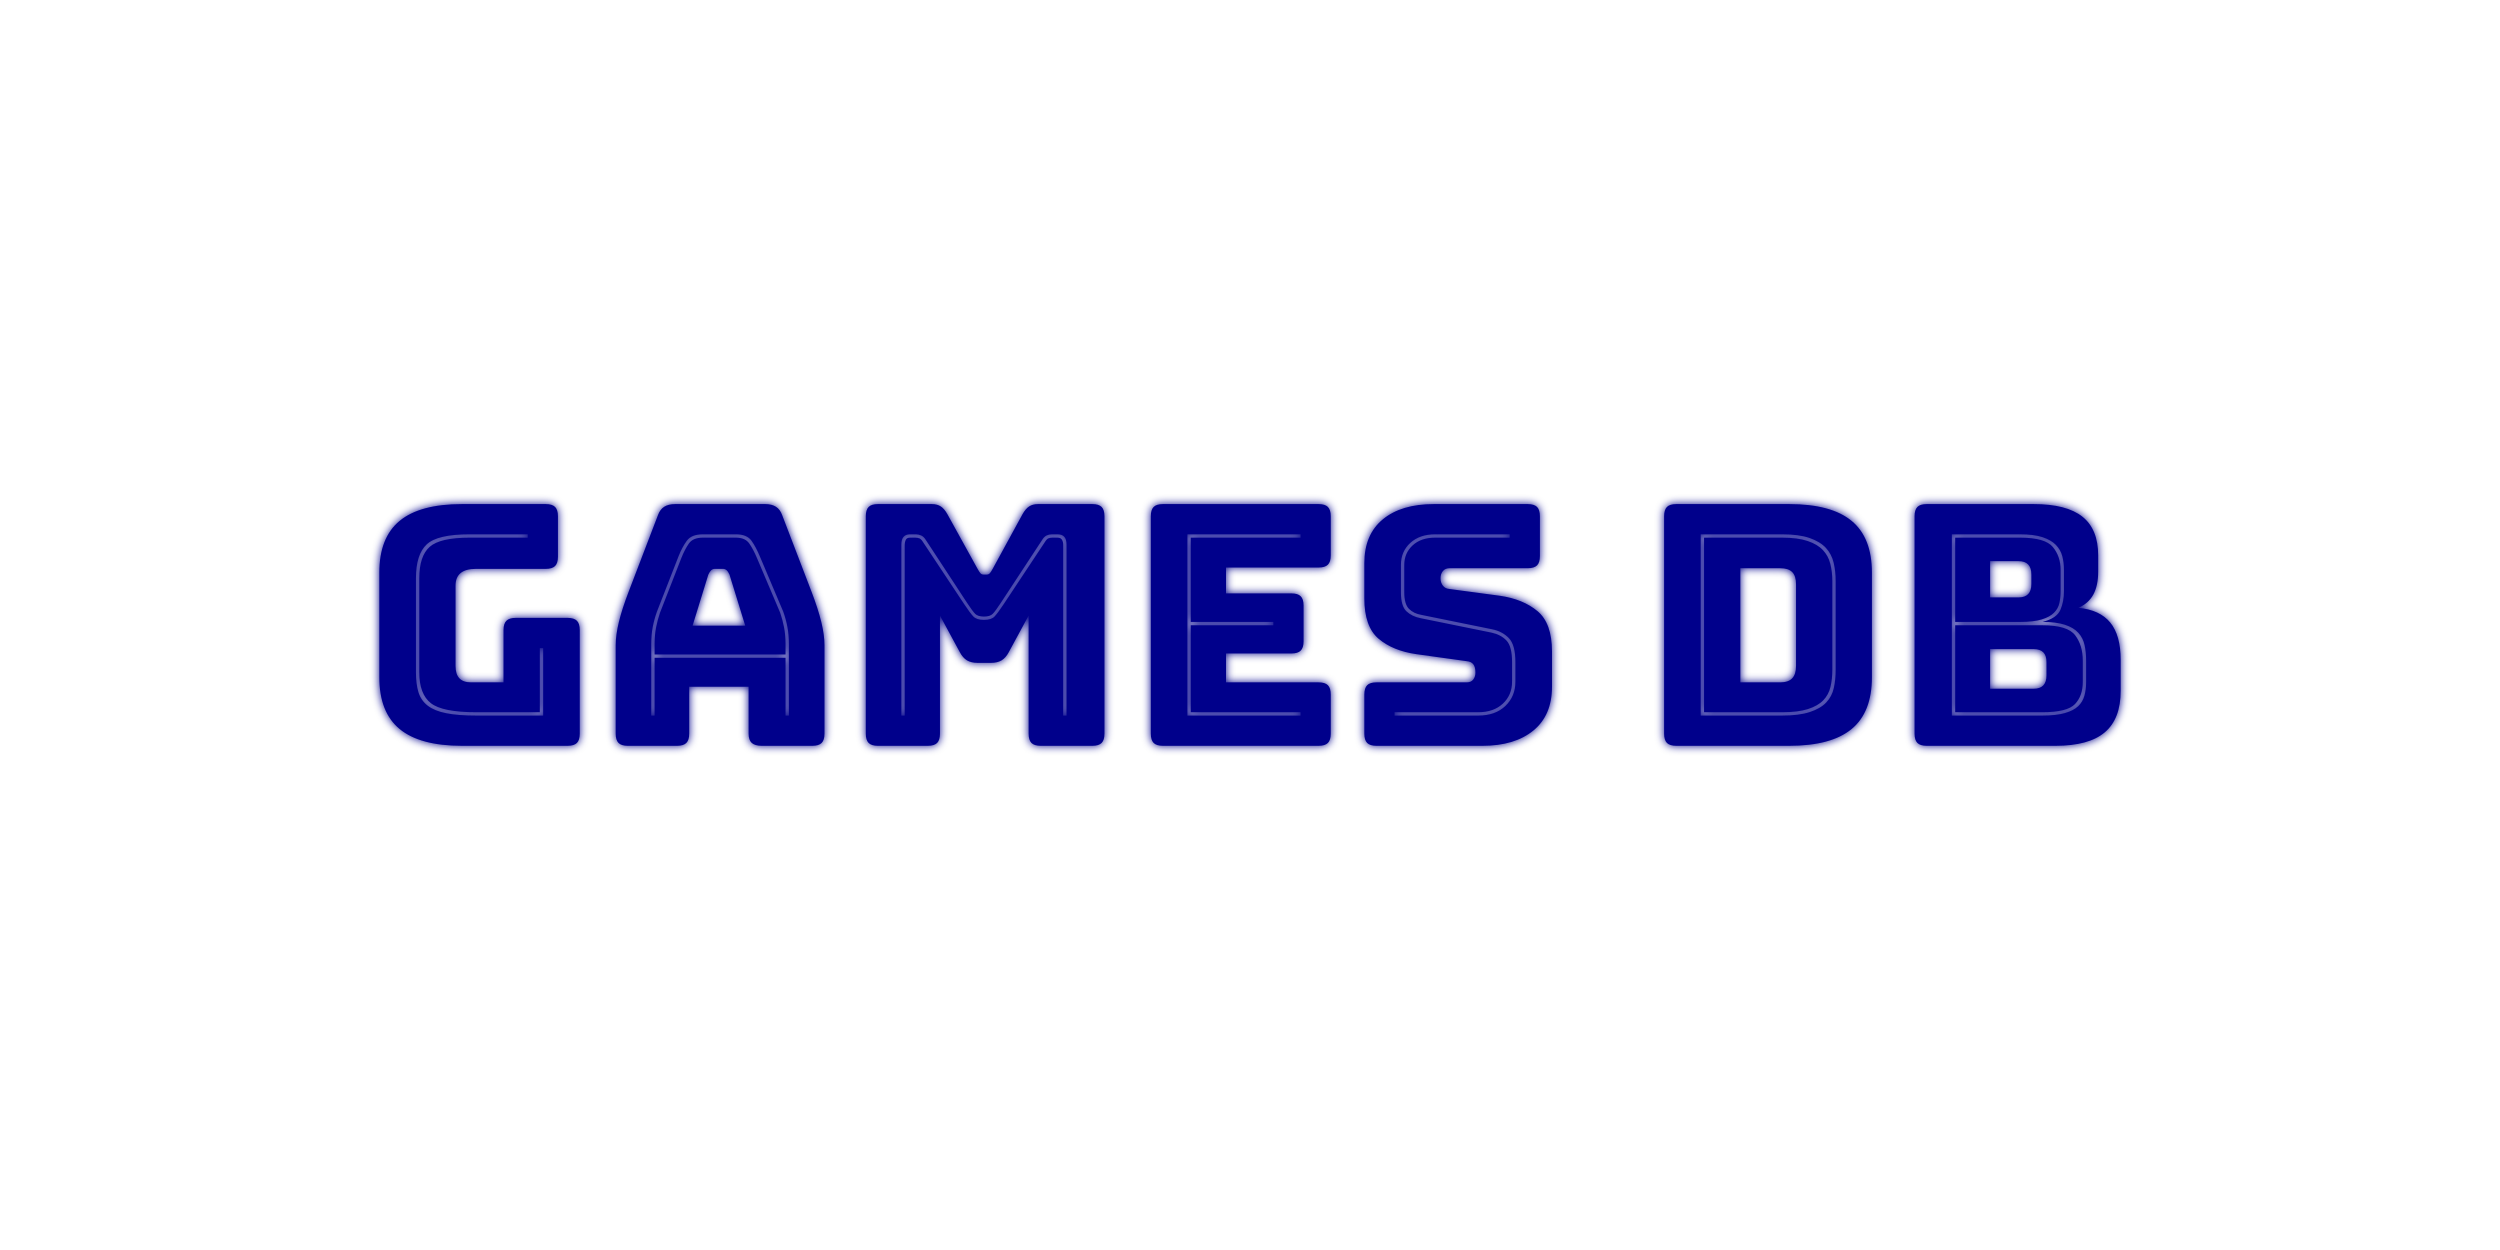
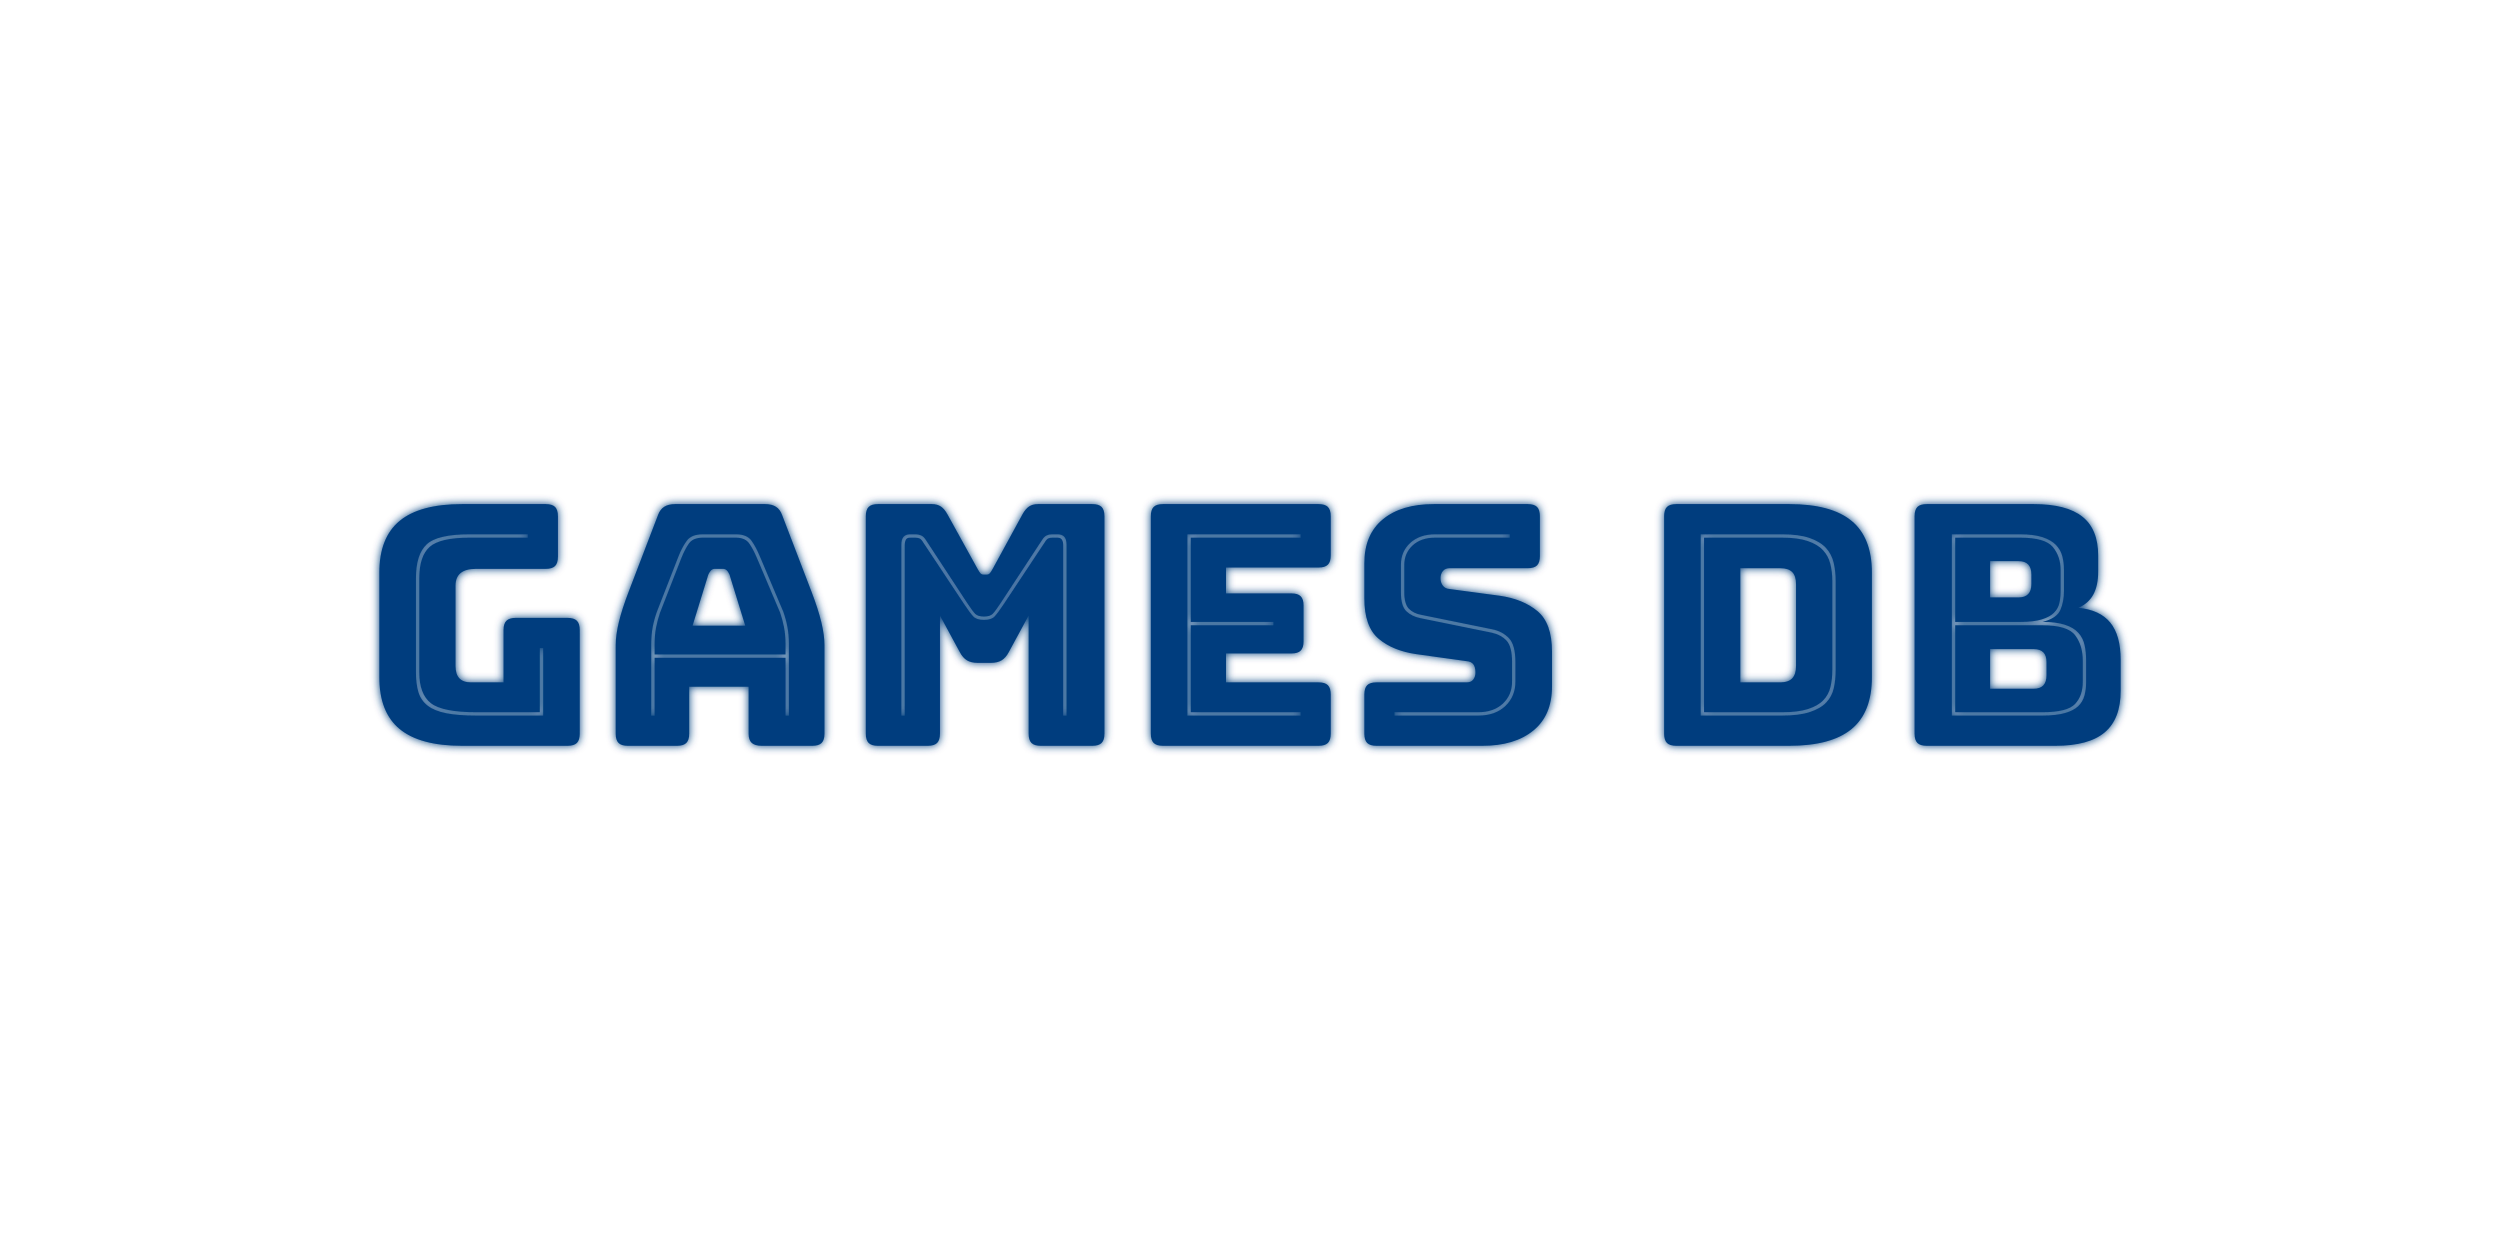
<svg xmlns="http://www.w3.org/2000/svg" width="580.85px" height="290.4px" viewBox="-40.425 -70.2 580.85 290.4" style="background: none;" preserveAspectRatio="xMidYMid">
  <defs>
    <linearGradient id="editing-glowing-gradient" x1="0.841" x2="0.159" y1="0.866" y2="0.134">
-       <stop offset="0" stop-color="darkblue" />
-       <stop offset="1" stop-color="darkblue" />
+       <stop offset="0" stop-color="rgb(0, 61, 126)" />
+       <stop offset="1" stop-color="rgb(0, 61, 126)" />
    </linearGradient>
    <filter id="editing-glowing" x="-100%" y="-100%" width="300%" height="300%">
      <feGaussianBlur in="SourceGraphic" result="blur" stdDeviation="1" />
      <feMerge>
        <feMergeNode in="blur" />
        <feMergeNode in="SourceGraphic" />
      </feMerge>
    </filter>
  </defs>
  <g filter="url(#editing-glowing)">
    <g transform="translate(43.18499, 103.08)">
      <path d="M48.28 0L48.28 0L23.71 0L23.71 0Q13.96 0 9.24-3.90L9.24-3.90L9.24-3.90Q4.52-7.80 4.52-15.91L4.52-15.91L4.52-40.25L4.52-40.25Q4.52-48.36 9.24-52.26L9.24-52.26L9.24-52.26Q13.96-56.16 23.71-56.16L23.71-56.16L43.21-56.16L43.21-56.16Q44.69-56.16 45.36-55.50L45.36-55.50L45.36-55.50Q46.02-54.83 46.02-53.35L46.02-53.35L46.02-43.91L46.02-43.91Q46.02-42.43 45.36-41.77L45.36-41.77L45.36-41.77Q44.69-41.11 43.21-41.11L43.21-41.11L26.99-41.11L26.99-41.11Q24.57-41.11 23.40-40.13L23.40-40.13L23.40-40.13Q22.23-39.16 22.23-37.21L22.23-37.21L22.23-18.56L22.23-18.56Q22.23-16.61 23.13-15.68L23.13-15.68L23.13-15.68Q24.02-14.74 25.82-14.74L25.82-14.74L33.38-14.74L33.38-26.91L33.38-26.91Q33.38-28.39 34.05-29.05L34.05-29.05L34.05-29.05Q34.71-29.72 36.19-29.72L36.19-29.72L48.28-29.72L48.28-29.72Q49.76-29.72 50.43-29.05L50.43-29.05L50.43-29.05Q51.09-28.39 51.09-26.91L51.09-26.91L51.09-2.81L51.09-2.81Q51.09-1.33 50.43-0.66L50.43-0.66L50.43-0.66Q49.76 0 48.28 0ZM27.07-7.02L27.07-7.02L42.59-7.02L42.59-22.70L41.81-22.70L41.81-7.80L27.07-7.80L27.07-7.80Q19.19-7.80 16.50-9.91L16.50-9.91L16.50-9.91Q13.81-12.01 13.81-17.08L13.81-17.08L13.81-38.92L13.81-38.92Q13.81-44.07 16.22-46.22L16.22-46.22L16.22-46.22Q18.64-48.36 25.51-48.36L25.51-48.36L39-48.36L39-49.14L25.51-49.14L25.51-49.14Q18.02-49.14 15.52-46.80L15.52-46.80L15.52-46.80Q13.03-44.46 13.03-38.92L13.03-38.92L13.03-17.08L13.03-17.08Q13.03-14.35 13.61-12.44L13.61-12.44L13.61-12.44Q14.20-10.53 15.76-9.32L15.76-9.32L15.76-9.32Q17.32-8.11 20.05-7.57L20.05-7.57L20.05-7.57Q22.78-7.02 27.07-7.02ZM68.48-21.22L68.48-23.63L68.48-23.63Q68.48-25.74 68.83-27.53L68.83-27.53L68.83-27.53Q69.19-29.33 69.73-30.89L69.73-30.89L74.72-43.68L74.72-43.68Q75.50-45.63 76.44-46.99L76.44-46.99L76.44-46.99Q77.38-48.36 79.72-48.36L79.72-48.36L87.36-48.36L87.36-48.36Q89.54-48.36 90.48-46.99L90.48-46.99L90.48-46.99Q91.42-45.63 92.27-43.60L92.27-43.60L97.66-30.89L97.66-30.89Q98.20-29.33 98.55-27.53L98.55-27.53L98.55-27.53Q98.90-25.74 98.90-23.63L98.90-23.63L98.90-21.22L68.48-21.22ZM80.96-39.78L80.96-39.78L77.30-27.92L89.54-27.92L85.88-39.78L85.88-39.78Q85.57-40.48 85.22-40.79L85.22-40.79L85.22-40.79Q84.86-41.11 84.40-41.11L84.40-41.11L82.45-41.11L82.45-41.11Q81.98-41.11 81.63-40.79L81.63-40.79L81.63-40.79Q81.28-40.48 80.96-39.78ZM98.90-20.44L98.90-7.02L99.68-7.02L99.68-23.63L99.68-23.63Q99.68-25.82 99.33-27.65L99.33-27.65L99.33-27.65Q98.98-29.48 98.36-31.20L98.36-31.20L92.98-43.91L92.98-43.91Q92.04-46.18 90.99-47.66L90.99-47.66L90.99-47.66Q89.93-49.14 87.36-49.14L87.36-49.14L79.72-49.14L79.72-49.14Q77.06-49.14 75.97-47.66L75.97-47.66L75.97-47.66Q74.88-46.18 74.02-43.99L74.02-43.99L69.03-31.20L69.03-31.20Q68.41-29.48 68.05-27.65L68.05-27.65L68.05-27.65Q67.70-25.82 67.70-23.63L67.70-23.63L67.70-7.02L68.48-7.02L68.48-20.44L98.90-20.44ZM76.52-13.73L76.52-2.81L76.52-2.81Q76.52-1.33 75.85-0.66L75.85-0.66L75.85-0.66Q75.19 0 73.71 0L73.71 0L62.24 0L62.24 0Q60.76 0 60.10-0.66L60.10-0.66L60.10-0.66Q59.44-1.33 59.44-2.81L59.44-2.81L59.44-23.40L59.44-23.40Q59.44-25.74 60.18-28.78L60.18-28.78L60.18-28.78Q60.92-31.82 62.48-35.88L62.48-35.88L69.26-53.59L69.26-53.59Q69.73-54.91 70.71-55.54L70.71-55.54L70.71-55.54Q71.68-56.16 73.24-56.16L73.24-56.16L94.22-56.16L94.22-56.16Q95.71-56.16 96.68-55.54L96.68-55.54L96.68-55.54Q97.66-54.91 98.12-53.59L98.12-53.59L104.91-35.88L104.91-35.88Q106.47-31.82 107.21-28.78L107.21-28.78L107.21-28.78Q107.95-25.74 107.95-23.40L107.95-23.40L107.95-2.81L107.95-2.81Q107.95-1.33 107.29-0.66L107.29-0.66L107.29-0.66Q106.63 0 105.14 0L105.14 0L93.37 0L93.37 0Q91.81 0 91.06-0.66L91.06-0.66L91.06-0.66Q90.32-1.33 90.32-2.81L90.32-2.81L90.32-13.73L76.52-13.73ZM145.00-30.03L145.00-30.03L145.00-30.03Q143.60-30.03 142.97-30.65L142.97-30.65L142.97-30.65Q142.35-31.28 141.02-33.31L141.02-33.31L131.51-47.81L131.51-47.81Q131.04-48.59 130.42-48.87L130.42-48.87L130.42-48.87Q129.79-49.14 129.17-49.14L129.17-49.14L127.84-49.14L127.84-49.14Q126.83-49.14 126.32-48.55L126.32-48.55L126.32-48.55Q125.81-47.97 125.81-46.72L125.81-46.72L125.81-7.02L126.59-7.02L126.59-46.72L126.59-46.72Q126.59-47.35 126.83-47.85L126.83-47.85L126.83-47.85Q127.06-48.36 127.84-48.36L127.84-48.36L129.01-48.36L129.01-48.36Q129.56-48.36 129.99-48.20L129.99-48.20L129.99-48.20Q130.42-48.05 130.88-47.27L130.88-47.27L140.40-32.92L140.40-32.92Q141.80-30.81 142.54-30.03L142.54-30.03L142.54-30.03Q143.29-29.25 145.00-29.25L145.00-29.25L145.00-29.25Q146.72-29.25 147.46-30.03L147.46-30.03L147.46-30.03Q148.20-30.81 149.60-32.92L149.60-32.92L159.12-47.27L159.12-47.27Q159.59-48.05 159.98-48.20L159.98-48.20L159.98-48.20Q160.37-48.36 160.91-48.36L160.91-48.36L162.08-48.36L162.08-48.36Q162.86-48.36 163.14-47.85L163.14-47.85L163.14-47.85Q163.41-47.35 163.41-46.72L163.41-46.72L163.41-7.02L164.19-7.02L164.19-46.72L164.19-46.72Q164.19-47.97 163.68-48.55L163.68-48.55L163.68-48.55Q163.18-49.14 162.08-49.14L162.08-49.14L160.76-49.14L160.76-49.14Q160.13-49.14 159.55-48.87L159.55-48.87L159.55-48.87Q158.96-48.59 158.50-47.81L158.50-47.81L148.98-33.31L148.98-33.31Q147.65-31.28 147.03-30.65L147.03-30.65L147.03-30.65Q146.41-30.03 145.00-30.03ZM131.98 0L131.98 0L120.35 0L120.35 0Q118.87 0 118.21-0.66L118.21-0.66L118.21-0.66Q117.55-1.33 117.55-2.81L117.55-2.81L117.55-53.35L117.55-53.35Q117.55-54.83 118.21-55.50L118.21-55.50L118.21-55.50Q118.87-56.16 120.35-56.16L120.35-56.16L132.91-56.16L132.91-56.16Q134.16-56.16 134.98-55.61L134.98-55.61L134.98-55.61Q135.80-55.07 136.50-53.82L136.50-53.82L143.52-41.11L143.52-41.11Q143.91-40.40 144.18-40.09L144.18-40.09L144.18-40.09Q144.46-39.78 144.92-39.78L144.92-39.78L145.63-39.78L145.63-39.78Q146.09-39.78 146.37-40.09L146.37-40.09L146.37-40.09Q146.64-40.40 147.03-41.11L147.03-41.11L153.97-53.82L153.97-53.82Q154.67-55.07 155.49-55.61L155.49-55.61L155.49-55.61Q156.31-56.16 157.56-56.16L157.56-56.16L170.20-56.16L170.20-56.16Q171.68-56.16 172.34-55.50L172.34-55.50L172.34-55.50Q173.00-54.83 173.00-53.35L173.00-53.35L173.00-2.81L173.00-2.81Q173.00-1.33 172.34-0.66L172.34-0.66L172.34-0.66Q171.68 0 170.20 0L170.20 0L158.18 0L158.18 0Q156.70 0 156.04-0.66L156.04-0.66L156.04-0.66Q155.38-1.33 155.38-2.81L155.38-2.81L155.38-30.26L150.77-21.76L150.77-21.76Q150.07-20.44 149.10-19.85L149.10-19.85L149.10-19.85Q148.12-19.27 146.64-19.27L146.64-19.27L143.52-19.27L143.52-19.27Q142.04-19.27 141.06-19.85L141.06-19.85L141.06-19.85Q140.09-20.44 139.39-21.76L139.39-21.76L134.78-30.26L134.78-2.81L134.78-2.81Q134.78-1.33 134.12-0.66L134.12-0.66L134.12-0.66Q133.46 0 131.98 0ZM222.77 0L222.77 0L186.58 0L186.58 0Q185.09 0 184.43-0.66L184.43-0.66L184.43-0.66Q183.77-1.33 183.77-2.81L183.77-2.81L183.77-53.35L183.77-53.35Q183.77-54.83 184.43-55.50L184.43-55.50L184.43-55.50Q185.09-56.16 186.58-56.16L186.58-56.16L222.77-56.16L222.77-56.16Q224.25-56.16 224.91-55.50L224.91-55.50L224.91-55.50Q225.58-54.83 225.58-53.35L225.58-53.35L225.58-44.23L225.58-44.23Q225.58-42.74 224.91-42.08L224.91-42.08L224.91-42.08Q224.25-41.42 222.77-41.42L222.77-41.42L201.24-41.42L201.24-35.41L216.45-35.41L216.45-35.41Q217.93-35.41 218.59-34.75L218.59-34.75L218.59-34.75Q219.26-34.09 219.26-32.60L219.26-32.60L219.26-24.26L219.26-24.26Q219.26-22.78 218.59-22.11L218.59-22.11L218.59-22.11Q217.93-21.45 216.45-21.45L216.45-21.45L201.24-21.45L201.24-14.74L222.77-14.74L222.77-14.74Q224.25-14.74 224.91-14.08L224.91-14.08L224.91-14.08Q225.58-13.42 225.58-11.93L225.58-11.93L225.58-2.81L225.58-2.81Q225.58-1.33 224.91-0.66L224.91-0.66L224.91-0.66Q224.25 0 222.77 0ZM218.56-7.02L218.56-7.80L193.05-7.80L193.05-28.00L212.24-28.00L212.24-28.78L193.05-28.78L193.05-48.36L218.56-48.36L218.56-49.14L192.27-49.14L192.27-7.02L218.56-7.02ZM260.83 0L260.83 0L236.18 0L236.18 0Q234.70 0 234.04-0.66L234.04-0.66L234.04-0.66Q233.38-1.33 233.38-2.81L233.38-2.81L233.38-11.93L233.38-11.93Q233.38-13.42 234.04-14.08L234.04-14.08L234.04-14.08Q234.70-14.74 236.18-14.74L236.18-14.74L257.17-14.74L257.17-14.74Q258.18-14.74 258.69-15.40L258.69-15.40L258.69-15.40Q259.19-16.07 259.19-17.00L259.19-17.00L259.19-17.00Q259.19-18.33 258.69-18.95L258.69-18.95L258.69-18.95Q258.18-19.58 257.17-19.66L257.17-19.66L245.47-21.29L245.47-21.29Q240.01-22.07 236.69-24.88L236.69-24.88L236.69-24.88Q233.38-27.69 233.38-34.24L233.38-34.24L233.38-42.43L233.38-42.43Q233.38-49.06 237.67-52.61L237.67-52.61L237.67-52.61Q241.96-56.16 249.52-56.16L249.52-56.16L271.36-56.16L271.36-56.16Q272.84-56.16 273.51-55.50L273.51-55.50L273.51-55.50Q274.17-54.83 274.17-53.35L274.17-53.35L274.17-44.07L274.17-44.07Q274.17-42.59 273.51-41.92L273.51-41.92L273.51-41.92Q272.84-41.26 271.36-41.26L271.36-41.26L253.19-41.26L253.19-41.26Q252.17-41.26 251.63-40.60L251.63-40.60L251.63-40.60Q251.08-39.94 251.08-38.92L251.08-38.92L251.08-38.92Q251.08-37.91 251.63-37.21L251.63-37.21L251.63-37.21Q252.17-36.50 253.19-36.43L253.19-36.43L264.81-34.87L264.81-34.87Q270.27-34.09 273.62-31.28L273.62-31.28L273.62-31.28Q276.98-28.47 276.98-21.92L276.98-21.92L276.98-13.73L276.98-13.73Q276.98-7.10 272.65-3.55L272.65-3.55L272.65-3.55Q268.32 0 260.83 0ZM267.15-48.36L267.15-49.14L249.83-49.14L249.83-49.14Q246.25-49.14 244.06-47.15L244.06-47.15L244.06-47.15Q241.88-45.16 241.88-42.04L241.88-42.04L241.88-35.65L241.88-35.65Q241.88-32.45 243.16-31.24L243.16-31.24L243.16-31.24Q244.45-30.03 246.48-29.64L246.48-29.64L262.94-26.29L262.94-26.29Q265.12-25.82 266.41-24.45L266.41-24.45L266.41-24.45Q267.70-23.09 267.70-19.42L267.70-19.42L267.70-14.90L267.70-14.90Q267.70-11.78 265.55-9.79L265.55-9.79L265.55-9.79Q263.41-7.80 259.82-7.80L259.82-7.80L240.40-7.80L240.40-7.02L259.82-7.02L259.82-7.02Q263.80-7.02 266.14-9.24L266.14-9.24L266.14-9.24Q268.48-11.47 268.48-14.90L268.48-14.90L268.48-19.42L268.48-19.42Q268.48-23.48 266.95-25.04L266.95-25.04L266.95-25.04Q265.43-26.60 263.09-27.07L263.09-27.07L246.64-30.42L246.64-30.42Q244.84-30.73 243.75-31.82L243.75-31.82L243.75-31.82Q242.66-32.92 242.66-35.65L242.66-35.65L242.66-42.04L242.66-42.04Q242.66-44.77 244.61-46.57L244.61-46.57L244.61-46.57Q246.56-48.36 249.83-48.36L249.83-48.36L267.15-48.36ZM332.12 0L332.12 0L305.84 0L305.84 0Q304.36 0 303.69-0.66L303.69-0.66L303.69-0.66Q303.03-1.33 303.03-2.81L303.03-2.81L303.03-53.35L303.03-53.35Q303.03-54.83 303.69-55.50L303.69-55.50L303.69-55.50Q304.36-56.16 305.84-56.16L305.84-56.16L332.12-56.16L332.12-56.16Q341.87-56.16 346.59-52.26L346.59-52.26L346.59-52.26Q351.31-48.36 351.31-40.25L351.31-40.25L351.31-15.91L351.31-15.91Q351.31-7.80 346.59-3.90L346.59-3.90L346.59-3.90Q341.87 0 332.12 0ZM311.53-49.14L311.53-7.02L330.41-7.02L330.41-7.02Q334.39-7.02 336.88-7.84L336.88-7.84L336.88-7.84Q339.38-8.66 340.70-10.06L340.70-10.06L340.70-10.06Q342.03-11.47 342.46-13.42L342.46-13.42L342.46-13.42Q342.89-15.37 342.89-17.63L342.89-17.63L342.89-38.30L342.89-38.30Q342.89-40.56 342.42-42.55L342.42-42.55L342.42-42.55Q341.95-44.54 340.63-45.98L340.63-45.98L340.63-45.98Q339.30-47.42 336.84-48.28L336.84-48.28L336.84-48.28Q334.39-49.14 330.41-49.14L330.41-49.14L311.53-49.14ZM312.31-48.36L330.41-48.36L330.41-48.36Q334.07-48.36 336.37-47.58L336.37-47.58L336.37-47.58Q338.68-46.80 339.92-45.47L339.92-45.47L339.92-45.47Q341.17-44.15 341.64-42.28L341.64-42.28L341.64-42.28Q342.11-40.40 342.11-38.30L342.11-38.30L342.11-17.63L342.11-17.63Q342.11-15.52 341.68-13.69L341.68-13.69L341.68-13.69Q341.25-11.86 340.00-10.57L340.00-10.57L340.00-10.57Q338.75-9.28 336.45-8.54L336.45-8.54L336.45-8.54Q334.15-7.80 330.41-7.80L330.41-7.80L312.31-7.80L312.31-48.36ZM330.02-41.26L320.74-41.26L320.74-14.74L330.02-14.74L330.02-14.74Q331.89-14.74 332.79-15.68L332.79-15.68L332.79-15.68Q333.68-16.61 333.68-18.56L333.68-18.56L333.68-37.52L333.68-37.52Q333.68-39.47 332.79-40.37L332.79-40.37L332.79-40.37Q331.89-41.26 330.02-41.26L330.02-41.26ZM393.98 0L393.98 0L364.03 0L364.03 0Q362.54 0 361.88-0.66L361.88-0.66L361.88-0.66Q361.22-1.33 361.22-2.81L361.22-2.81L361.22-53.35L361.22-53.35Q361.22-54.83 361.88-55.50L361.88-55.50L361.88-55.50Q362.54-56.16 364.03-56.16L364.03-56.16L388.91-56.16L388.91-56.16Q396.55-56.16 400.22-53.23L400.22-53.23L400.22-53.23Q403.88-50.31 403.88-44.23L403.88-44.23L403.88-40.48L403.88-40.48Q403.88-37.21 402.75-35.14L402.75-35.14L402.75-35.14Q401.62-33.07 399.28-32.06L399.28-32.06L399.28-32.06Q404.27-31.59 406.69-28.63L406.69-28.63L406.69-28.63Q409.11-25.66 409.11-19.97L409.11-19.97L409.11-12.79L409.11-12.79Q409.11-6.24 405.40-3.12L405.40-3.12L405.40-3.12Q401.70 0 393.98 0ZM369.88-49.14L369.88-7.02L390.86-7.02L390.86-7.02Q394.13-7.02 396.16-7.61L396.16-7.61L396.16-7.61Q398.19-8.19 399.24-9.20L399.24-9.20L399.24-9.20Q400.30-10.22 400.69-11.66L400.69-11.66L400.69-11.66Q401.08-13.10 401.08-14.82L401.08-14.82L401.08-19.81L401.08-19.81Q401.08-21.76 400.72-23.40L400.72-23.40L400.72-23.40Q400.37-25.04 399.28-26.25L399.28-26.25L399.28-26.25Q398.19-27.46 396.16-28.12L396.16-28.12L396.16-28.12Q394.13-28.78 390.94-28.78L390.94-28.78L390.94-28.78Q394.29-29.64 395.11-31.59L395.11-31.59L395.11-31.59Q395.93-33.54 395.93-35.88L395.93-35.88L395.93-40.87L395.93-40.87Q395.93-42.59 395.54-44.07L395.54-44.07L395.54-44.07Q395.15-45.55 394.06-46.68L394.06-46.68L394.06-46.68Q392.96-47.81 390.94-48.48L390.94-48.48L390.94-48.48Q388.91-49.14 385.71-49.14L385.71-49.14L369.88-49.14ZM370.66-48.36L385.71-48.36L385.71-48.36Q391.56-48.36 393.35-46.18L393.35-46.18L393.35-46.18Q395.15-43.99 395.15-40.87L395.15-40.87L395.15-35.88L395.15-35.88Q395.15-34.48 394.87-33.19L394.87-33.19L394.87-33.19Q394.60-31.90 393.63-30.93L393.63-30.93L393.63-30.93Q392.65-29.95 390.78-29.37L390.78-29.37L390.78-29.37Q388.91-28.78 385.71-28.78L385.71-28.78L370.66-28.78L370.66-48.36ZM385.40-42.90L378.77-42.90L378.77-34.48L385.40-34.48L385.40-34.48Q386.88-34.48 387.62-35.26L387.62-35.26L387.62-35.26Q388.36-36.04 388.36-37.60L388.36-37.60L388.36-39.78L388.36-39.78Q388.36-41.34 387.62-42.12L387.62-42.12L387.62-42.12Q386.88-42.90 385.40-42.90L385.40-42.90ZM370.66-28.00L390.94-28.00L390.94-28.00Q396.79-28.00 398.54-25.66L398.54-25.66L398.54-25.66Q400.30-23.32 400.30-19.81L400.30-19.81L400.30-14.82L400.30-14.82Q400.30-11.62 398.50-9.71L398.50-9.71L398.50-9.71Q396.71-7.80 390.86-7.80L390.86-7.80L370.66-7.80L370.66-28.00ZM388.91-22.46L378.77-22.46L378.77-13.26L388.91-13.26L388.91-13.26Q390.39-13.26 391.13-14.04L391.13-14.04L391.13-14.04Q391.87-14.82 391.87-16.38L391.87-16.38L391.87-19.42L391.87-19.42Q391.87-20.98 391.13-21.72L391.13-21.72L391.13-21.72Q390.39-22.46 388.91-22.46L388.91-22.46Z" fill="url(#editing-glowing-gradient)" />
    </g>
  </g>
  <style>text {
  font-size: 64px;
-   font-family: Arial Black;
+   font-family: Monospace;
  dominant-baseline: central;
  text-anchor: middle;
}</style>
</svg>
